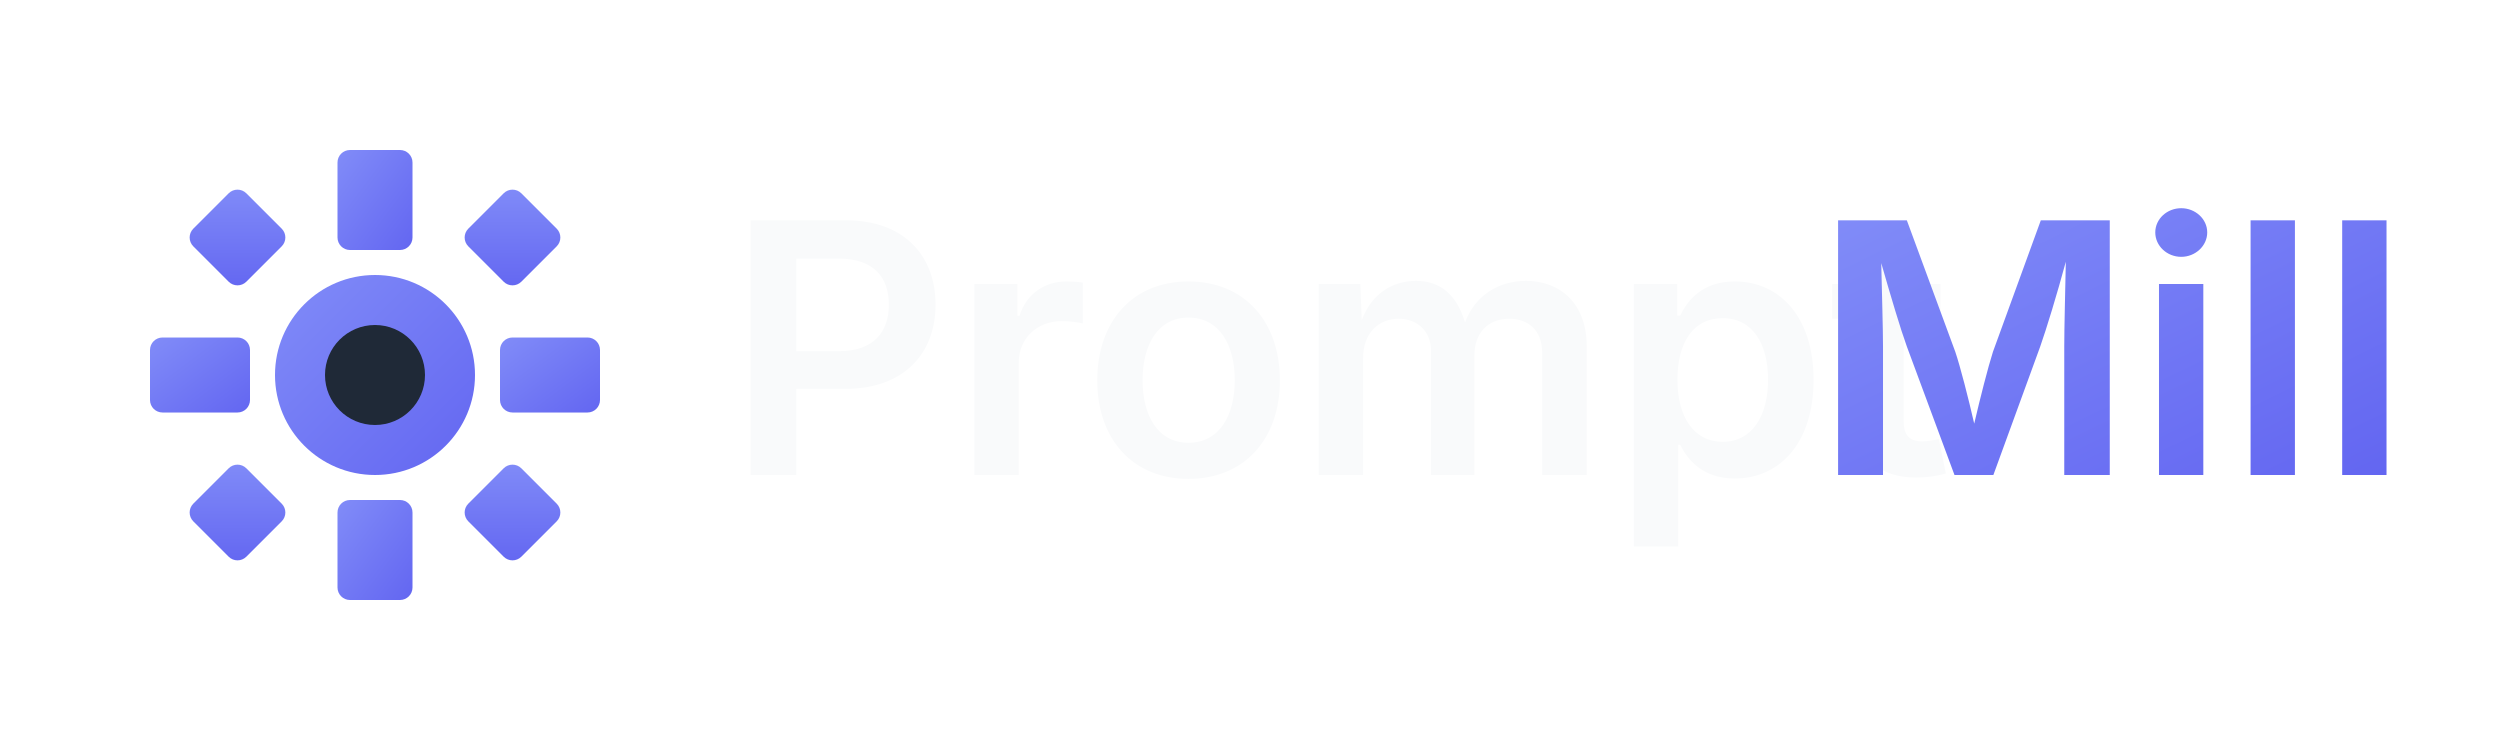
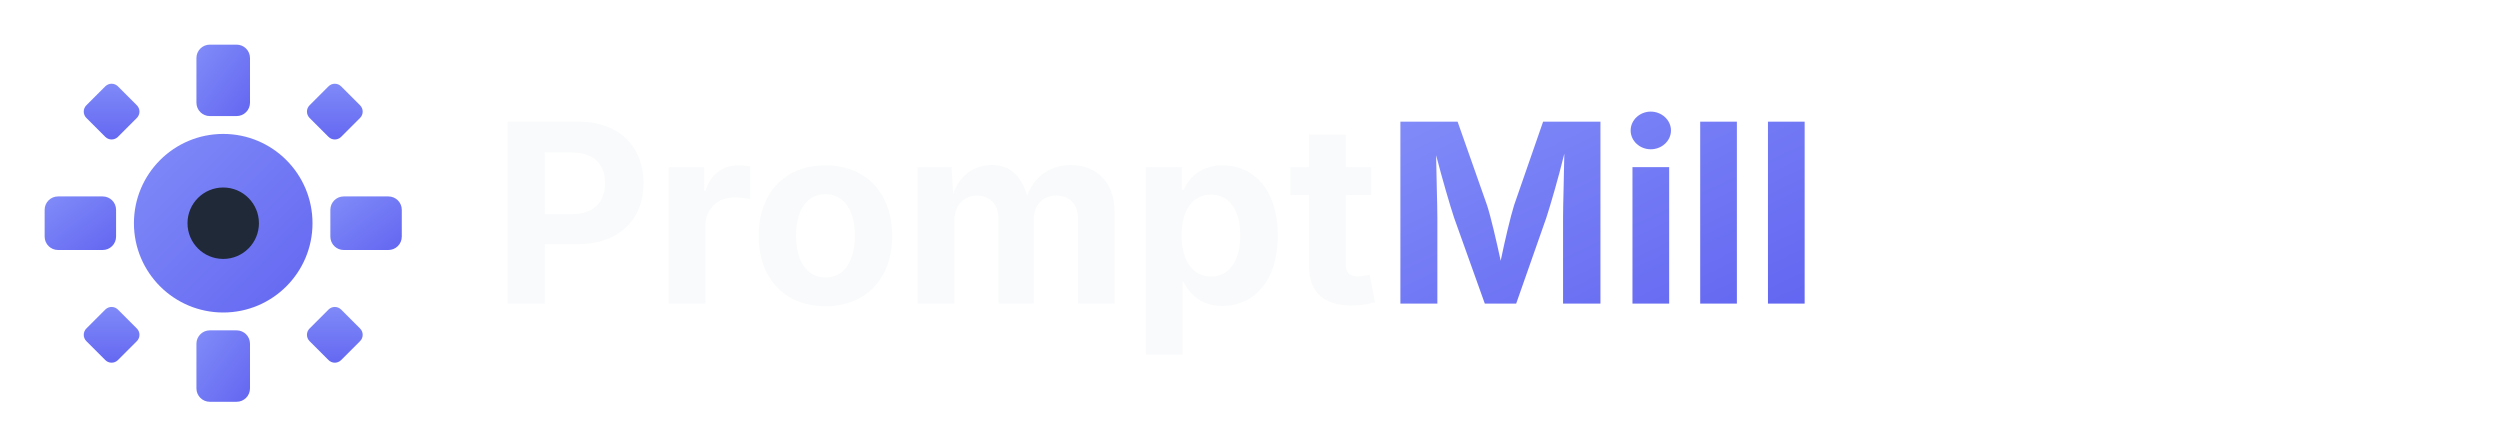
- <svg xmlns="http://www.w3.org/2000/svg" viewBox="0 0 200 60" fill="none">
+ <svg xmlns="http://www.w3.org/2000/svg" viewBox="0 0 280 50" fill="none">
  <defs>
    <linearGradient id="accent" x1="0%" y1="0%" x2="100%" y2="100%">
      <stop offset="0%" style="stop-color:#818cf8" />
      <stop offset="100%" style="stop-color:#6366f1" />
    </linearGradient>
  </defs>
-   <g transform="translate(10, 10)">
-     <circle cx="20" cy="20" r="8" fill="url(#accent)" />
+   <g transform="translate(5, 5)">
+     <circle cx="20" cy="20" r="10" fill="url(#accent)" />
    <circle cx="20" cy="20" r="4" fill="#1f2937" />
-     <rect x="17" y="2" width="6" height="8" rx="1" fill="url(#accent)" />
-     <rect x="17" y="30" width="6" height="8" rx="1" fill="url(#accent)" />
-     <rect x="2" y="17" width="8" height="6" rx="1" fill="url(#accent)" />
-     <rect x="30" y="17" width="8" height="6" rx="1" fill="url(#accent)" />
-     <rect x="6" y="6" width="6" height="6" rx="1" fill="url(#accent)" transform="rotate(45 9 9)" />
-     <rect x="28" y="6" width="6" height="6" rx="1" fill="url(#accent)" transform="rotate(45 31 9)" />
-     <rect x="6" y="28" width="6" height="6" rx="1" fill="url(#accent)" transform="rotate(45 9 31)" />
-     <rect x="28" y="28" width="6" height="6" rx="1" fill="url(#accent)" transform="rotate(45 31 31)" />
+     <rect x="17" y="0" width="6" height="8" rx="1.5" fill="url(#accent)" />
+     <rect x="17" y="32" width="6" height="8" rx="1.5" fill="url(#accent)" />
+     <rect x="0" y="17" width="8" height="6" rx="1.5" fill="url(#accent)" />
+     <rect x="32" y="17" width="8" height="6" rx="1.5" fill="url(#accent)" />
+     <rect x="5" y="5" width="5" height="5" rx="1" fill="url(#accent)" transform="rotate(45 7.5 7.5)" />
+     <rect x="30" y="5" width="5" height="5" rx="1" fill="url(#accent)" transform="rotate(45 32.5 7.5)" />
+     <rect x="5" y="30" width="5" height="5" rx="1" fill="url(#accent)" transform="rotate(45 7.5 32.5)" />
+     <rect x="30" y="30" width="5" height="5" rx="1" fill="url(#accent)" transform="rotate(45 32.5 32.5)" />
  </g>
-   <text x="58" y="38" font-family="system-ui, -apple-system, sans-serif" font-size="28" font-weight="600" fill="#f9fafb">Prompt</text>
-   <text x="145" y="38" font-family="system-ui, -apple-system, sans-serif" font-size="28" font-weight="600" fill="url(#accent)">Mill</text>
+   <text x="55" y="34" font-family="system-ui, -apple-system, BlinkMacSystemFont, sans-serif" font-size="28" font-weight="700" fill="#f9fafb">Prompt</text>
+   <text x="155" y="34" font-family="system-ui, -apple-system, BlinkMacSystemFont, sans-serif" font-size="28" font-weight="700" fill="url(#accent)">Mill</text>
</svg>
